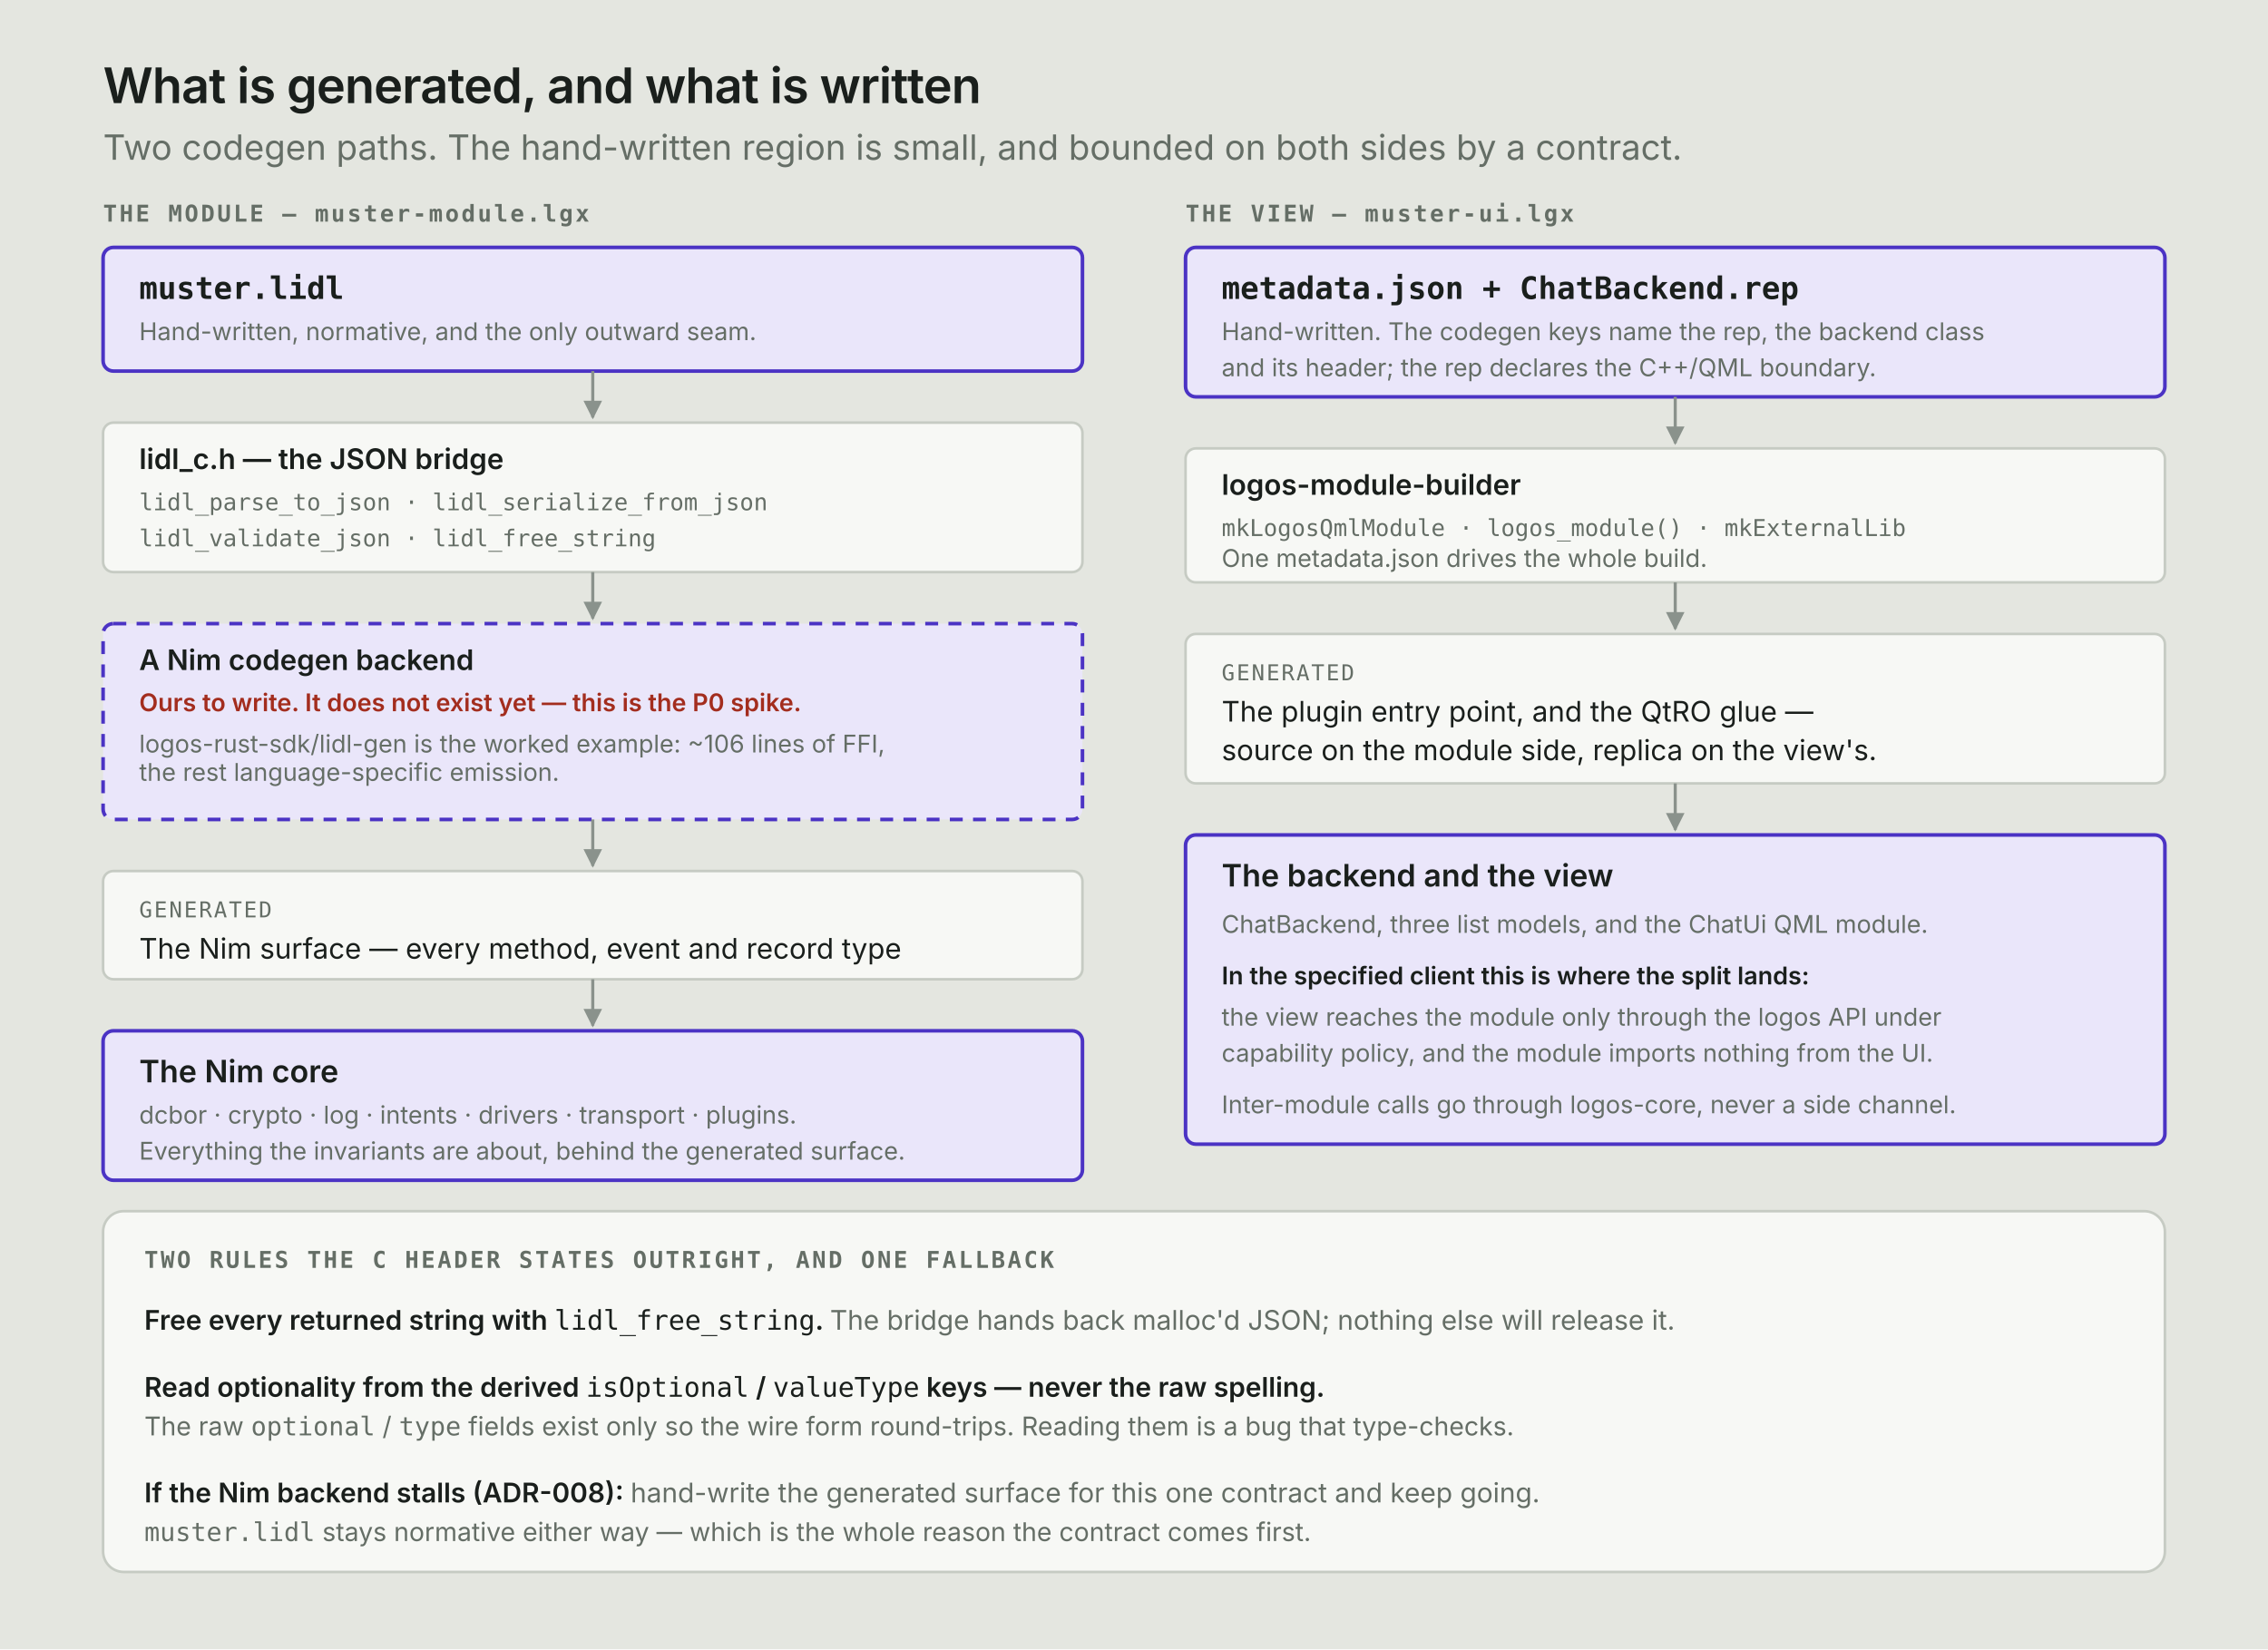
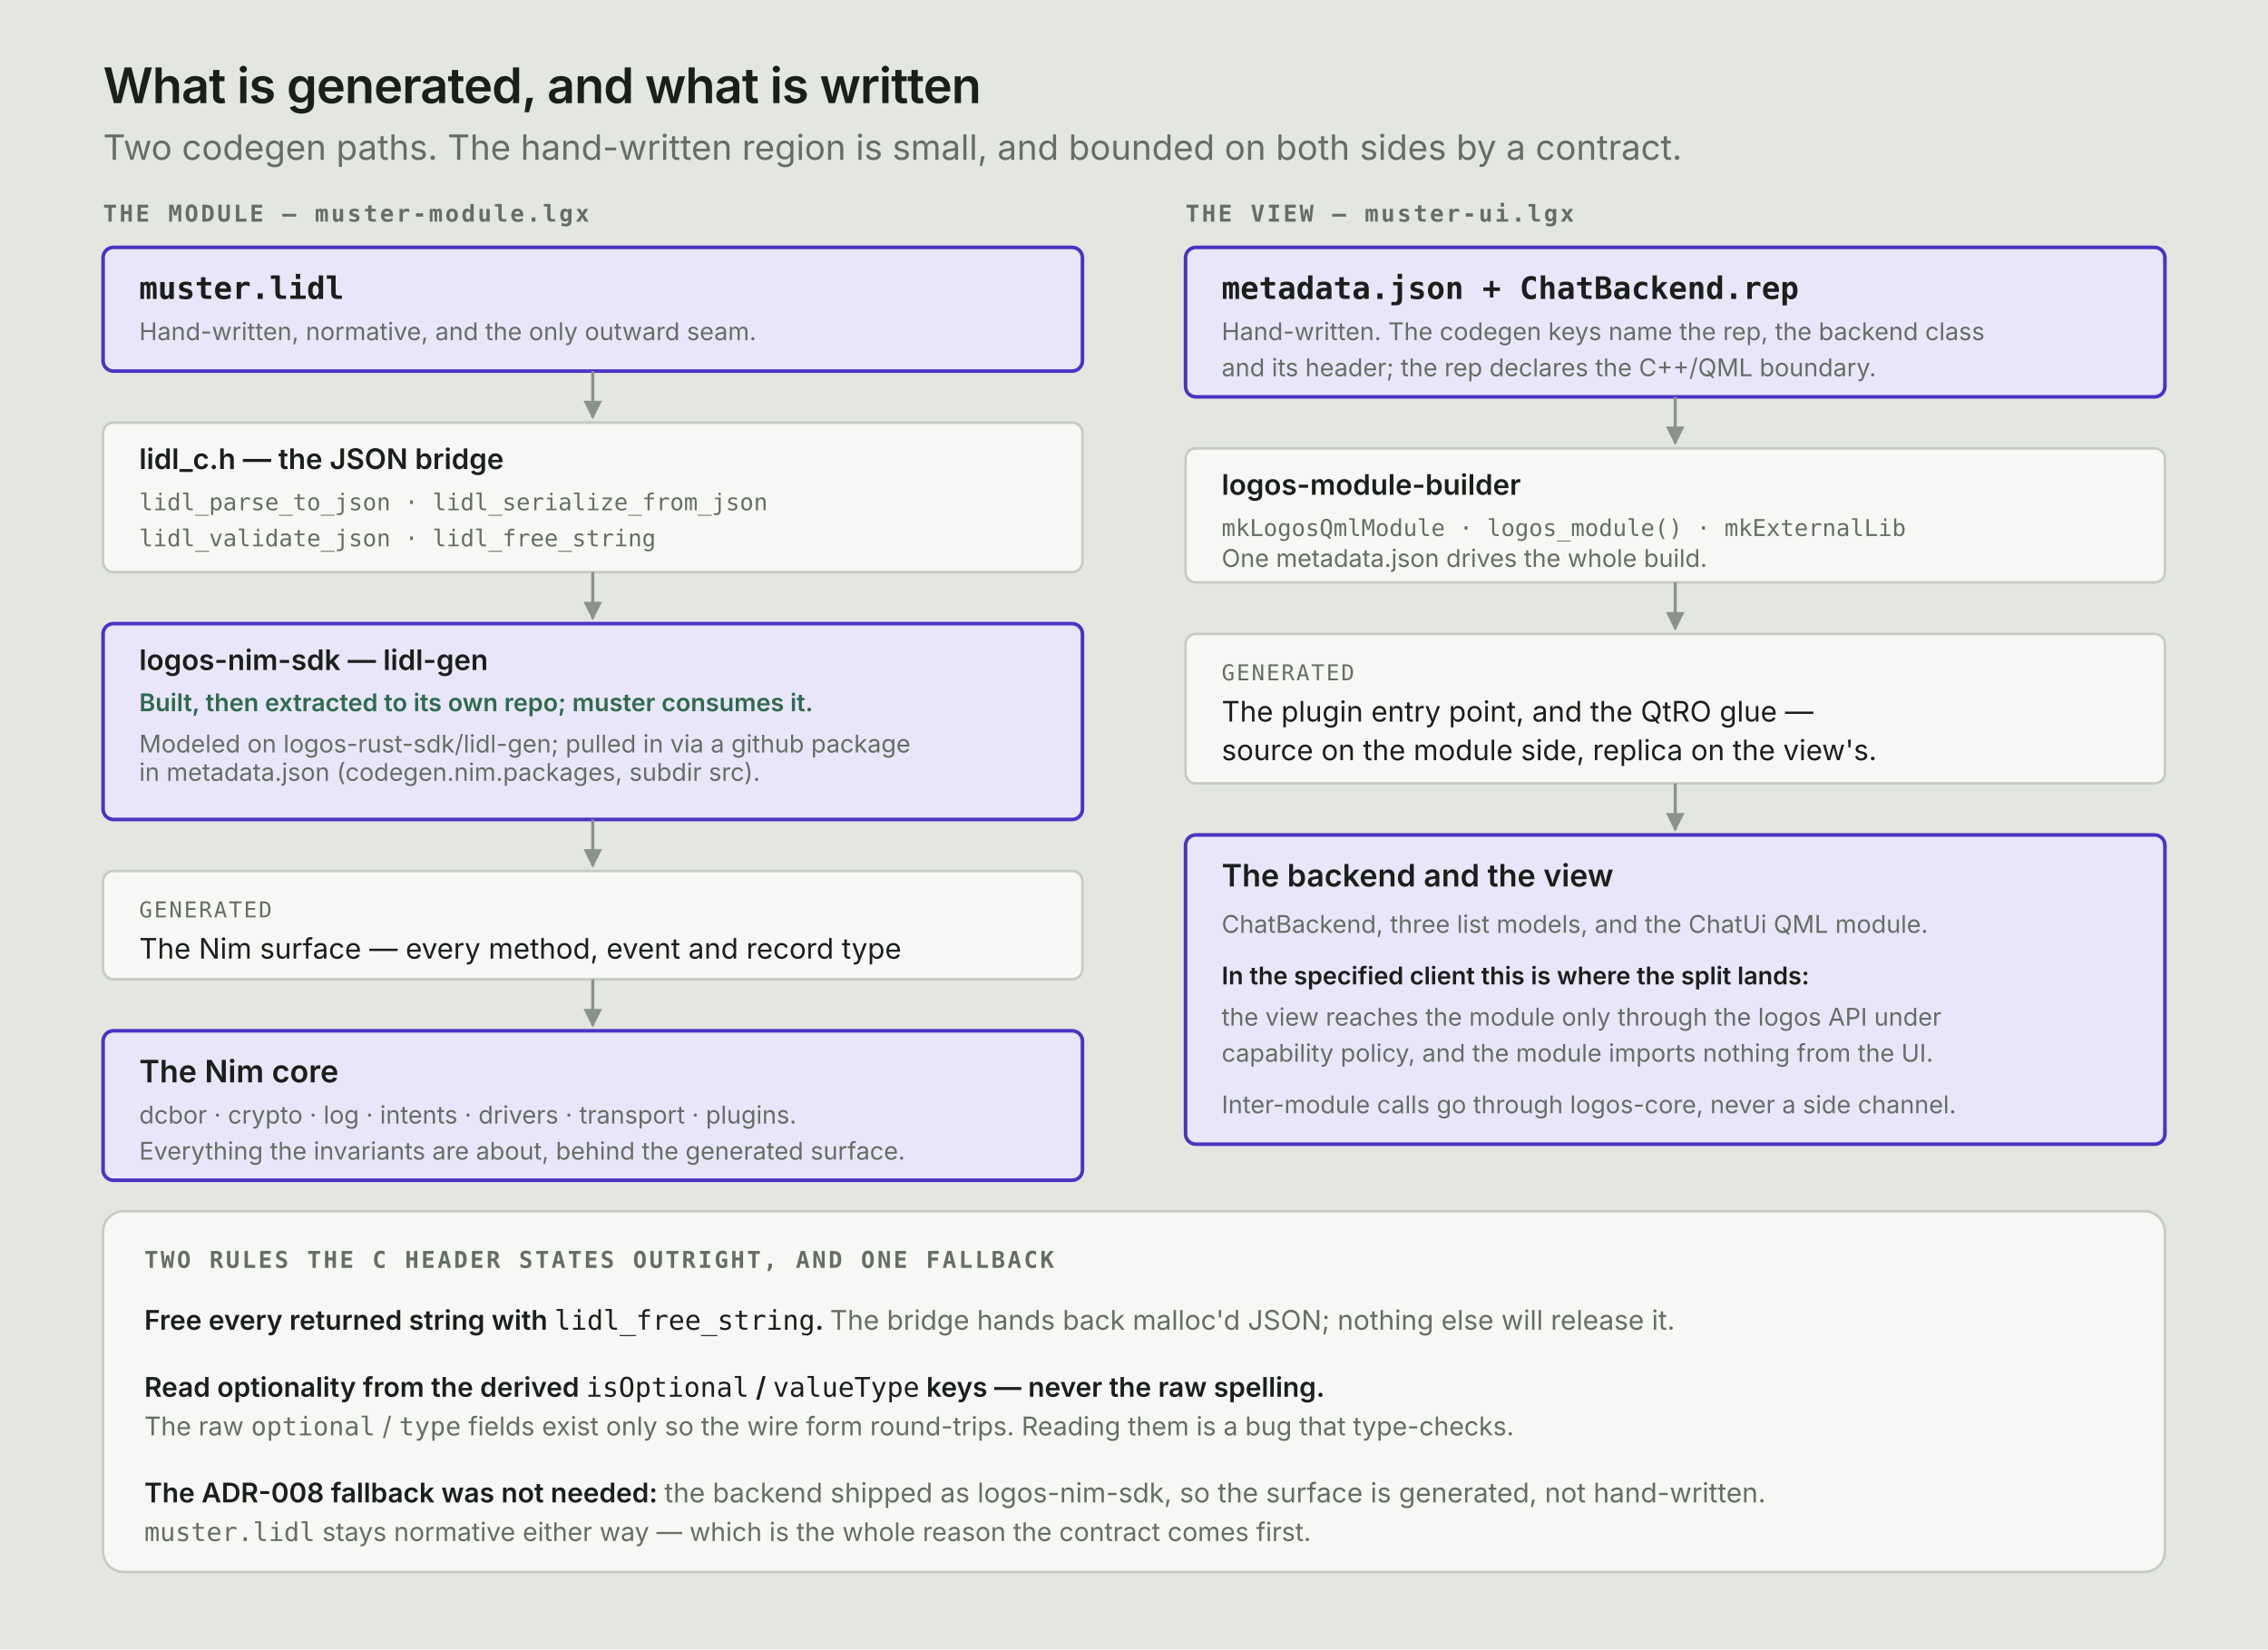
<svg xmlns="http://www.w3.org/2000/svg" viewBox="0 0 880 640" width="880" height="640" font-family="'Instrument Sans',-apple-system,BlinkMacSystemFont,'Segoe UI',sans-serif">
  <defs>
    <marker id="s" viewBox="0 0 10 10" refX="9" refY="5" markerWidth="6" markerHeight="6" orient="auto-start-reverse">
      <path d="M 0 0 L 10 5 L 0 10 z" fill="#8A928C" />
    </marker>
  </defs>
  <rect width="880" height="640" fill="#E4E6E0" />
  <text x="40" y="40" font-size="19" font-weight="600" fill="#1A1F1C" letter-spacing="-0.3">What is generated, and what is written</text>
  <text x="40" y="62" font-size="13.5" fill="#656E66">Two codegen paths. The hand-written region is small, and bounded on both sides by a contract.</text>
  <text x="40" y="86" font-size="9" font-family="'DM Mono',ui-monospace,Menlo,monospace" font-weight="600" letter-spacing="0.1em" fill="#656E66">THE MODULE — muster-module.lgx</text>
  <text x="460" y="86" font-size="9" font-family="'DM Mono',ui-monospace,Menlo,monospace" font-weight="600" letter-spacing="0.1em" fill="#656E66">THE VIEW — muster-ui.lgx</text>
  <rect x="40" y="96" width="380" height="48" rx="4" fill="#EAE6FA" stroke="#4B33C4" stroke-width="1.4" />
  <text x="54" y="116" font-size="12" font-weight="600" font-family="'DM Mono',ui-monospace,Menlo,monospace" fill="#1A1F1C">muster.lidl</text>
  <text x="54" y="132" font-size="9.5" fill="#656E66">Hand-written, normative, and the only outward seam.</text>
  <path d="M 230 144 L 230 162" stroke="#8A928C" stroke-width="1.2" fill="none" marker-end="url(#s)" />
  <rect x="40" y="164" width="380" height="58" rx="4" fill="#F7F8F5" stroke="#C6CBC3" stroke-width="1" />
  <text x="54" y="182" font-size="11" font-weight="600" fill="#1A1F1C">lidl_c.h — the JSON bridge</text>
  <text x="54" y="198" font-size="9" font-family="'DM Mono',ui-monospace,Menlo,monospace" fill="#656E66">lidl_parse_to_json · lidl_serialize_from_json</text>
  <text x="54" y="212" font-size="9" font-family="'DM Mono',ui-monospace,Menlo,monospace" fill="#656E66">lidl_validate_json · lidl_free_string</text>
  <path d="M 230 222 L 230 240" stroke="#8A928C" stroke-width="1.2" fill="none" marker-end="url(#s)" />
-   <rect x="40" y="242" width="380" height="76" rx="4" fill="#EAE6FA" stroke="#4B33C4" stroke-width="1.4" stroke-dasharray="5 4" />
-   <text x="54" y="260" font-size="11" font-weight="600" fill="#1A1F1C">A Nim codegen backend</text>
-   <text x="54" y="276" font-size="9.5" fill="#A32D1E" font-weight="600">Ours to write. It does not exist yet — this is the P0 spike.</text>
-   <text x="54" y="292" font-size="9.5" fill="#656E66">logos-rust-sdk/lidl-gen is the worked example: ~106 lines of FFI,</text>
-   <text x="54" y="303" font-size="9.5" fill="#656E66">the rest language-specific emission.</text>
+   <rect x="40" y="242" width="380" height="76" rx="4" fill="#EAE6FA" stroke="#4B33C4" stroke-width="1.4" />
+   <text x="54" y="260" font-size="11" font-weight="600" fill="#1A1F1C">logos-nim-sdk — lidl-gen</text>
+   <text x="54" y="276" font-size="9.5" fill="#2E6B4F" font-weight="600">Built, then extracted to its own repo; muster consumes it.</text>
+   <text x="54" y="292" font-size="9.5" fill="#656E66">Modeled on logos-rust-sdk/lidl-gen; pulled in via a github package</text>
+   <text x="54" y="303" font-size="9.5" fill="#656E66">in metadata.json (codegen.nim.packages, subdir src).</text>
  <path d="M 230 318 L 230 336" stroke="#8A928C" stroke-width="1.2" fill="none" marker-end="url(#s)" />
  <rect x="40" y="338" width="380" height="42" rx="4" fill="#F7F8F5" stroke="#C6CBC3" stroke-width="1" />
  <text x="54" y="356" font-size="8.5" font-family="'DM Mono',ui-monospace,Menlo,monospace" letter-spacing="0.08em" fill="#656E66">GENERATED</text>
  <text x="54" y="372" font-size="11" fill="#1A1F1C">The Nim surface — every method, event and record type</text>
  <path d="M 230 380 L 230 398" stroke="#8A928C" stroke-width="1.2" fill="none" marker-end="url(#s)" />
  <rect x="40" y="400" width="380" height="58" rx="4" fill="#EAE6FA" stroke="#4B33C4" stroke-width="1.4" />
  <text x="54" y="420" font-size="12" font-weight="600" fill="#1A1F1C">The Nim core</text>
  <text x="54" y="436" font-size="9.5" fill="#656E66">dcbor · crypto · log · intents · drivers · transport · plugins.</text>
  <text x="54" y="450" font-size="9.5" fill="#656E66">Everything the invariants are about, behind the generated surface.</text>
  <rect x="460" y="96" width="380" height="58" rx="4" fill="#EAE6FA" stroke="#4B33C4" stroke-width="1.4" />
  <text x="474" y="116" font-size="12" font-weight="600" font-family="'DM Mono',ui-monospace,Menlo,monospace" fill="#1A1F1C">metadata.json + ChatBackend.rep</text>
  <text x="474" y="132" font-size="9.5" fill="#656E66">Hand-written. The codegen keys name the rep, the backend class</text>
  <text x="474" y="146" font-size="9.5" fill="#656E66">and its header; the rep declares the C++/QML boundary.</text>
  <path d="M 650 154 L 650 172" stroke="#8A928C" stroke-width="1.2" fill="none" marker-end="url(#s)" />
  <rect x="460" y="174" width="380" height="52" rx="4" fill="#F7F8F5" stroke="#C6CBC3" stroke-width="1" />
  <text x="474" y="192" font-size="11" font-weight="600" fill="#1A1F1C">logos-module-builder</text>
  <text x="474" y="208" font-size="9" font-family="'DM Mono',ui-monospace,Menlo,monospace" fill="#656E66">mkLogosQmlModule · logos_module() · mkExternalLib</text>
  <text x="474" y="220" font-size="9.5" fill="#656E66">One metadata.json drives the whole build.</text>
  <path d="M 650 226 L 650 244" stroke="#8A928C" stroke-width="1.2" fill="none" marker-end="url(#s)" />
  <rect x="460" y="246" width="380" height="58" rx="4" fill="#F7F8F5" stroke="#C6CBC3" stroke-width="1" />
  <text x="474" y="264" font-size="8.5" font-family="'DM Mono',ui-monospace,Menlo,monospace" letter-spacing="0.08em" fill="#656E66">GENERATED</text>
  <text x="474" y="280" font-size="11" fill="#1A1F1C">The plugin entry point, and the QtRO glue —</text>
  <text x="474" y="295" font-size="11" fill="#1A1F1C">source on the module side, replica on the view's.</text>
  <path d="M 650 304 L 650 322" stroke="#8A928C" stroke-width="1.2" fill="none" marker-end="url(#s)" />
  <rect x="460" y="324" width="380" height="120" rx="4" fill="#EAE6FA" stroke="#4B33C4" stroke-width="1.4" />
  <text x="474" y="344" font-size="12" font-weight="600" fill="#1A1F1C">The backend and the view</text>
  <text x="474" y="362" font-size="9.5" fill="#656E66">ChatBackend, three list models, and the ChatUi QML module.</text>
  <text x="474" y="382" font-size="9.5" fill="#1A1F1C" font-weight="600">In the specified client this is where the split lands:</text>
  <text x="474" y="398" font-size="9.5" fill="#656E66">the view reaches the module only through the logos API under</text>
  <text x="474" y="412" font-size="9.5" fill="#656E66">capability policy, and the module imports nothing from the UI.</text>
  <text x="474" y="432" font-size="9.5" fill="#656E66">Inter-module calls go through logos-core, never a side channel.</text>
  <rect x="40" y="470" width="800" height="140" rx="8" fill="#F7F8F5" stroke="#C6CBC3" stroke-width="1" />
  <text x="56" y="492" font-size="9" font-family="'DM Mono',ui-monospace,Menlo,monospace" font-weight="600" letter-spacing="0.1em" fill="#656E66">TWO RULES THE C HEADER STATES OUTRIGHT, AND ONE FALLBACK</text>
  <text x="56" y="516" font-size="10.5" fill="#1A1F1C" font-weight="600">Free every returned string with <tspan font-family="'DM Mono',ui-monospace,Menlo,monospace" font-weight="400">lidl_free_string</tspan>. <tspan font-weight="400" fill="#656E66">The bridge hands back malloc'd JSON; nothing else will release it.</tspan>
  </text>
  <text x="56" y="542" font-size="10.5" fill="#1A1F1C" font-weight="600">Read optionality from the derived <tspan font-family="'DM Mono',ui-monospace,Menlo,monospace" font-weight="400">isOptional</tspan> / <tspan font-family="'DM Mono',ui-monospace,Menlo,monospace" font-weight="400">valueType</tspan> keys — never the raw spelling.</text>
  <text x="56" y="557" font-size="10" fill="#656E66">The raw <tspan font-family="'DM Mono',ui-monospace,Menlo,monospace">optional</tspan> / <tspan font-family="'DM Mono',ui-monospace,Menlo,monospace">type</tspan> fields exist only so the wire form round-trips. Reading them is a bug that type-checks.</text>
-   <text x="56" y="583" font-size="10.5" fill="#1A1F1C" font-weight="600">If the Nim backend stalls (ADR-008): <tspan font-weight="400" fill="#656E66">hand-write the generated surface for this one contract and keep going.</tspan>
+   <text x="56" y="583" font-size="10.5" fill="#1A1F1C" font-weight="600">The ADR-008 fallback was not needed: <tspan font-weight="400" fill="#656E66">the backend shipped as logos-nim-sdk, so the surface is generated, not hand-written.</tspan>
  </text>
  <text x="56" y="598" font-size="10" fill="#656E66">
    <tspan font-family="'DM Mono',ui-monospace,Menlo,monospace">muster.lidl</tspan> stays normative either way — which is the whole reason the contract comes first.</text>
</svg>
